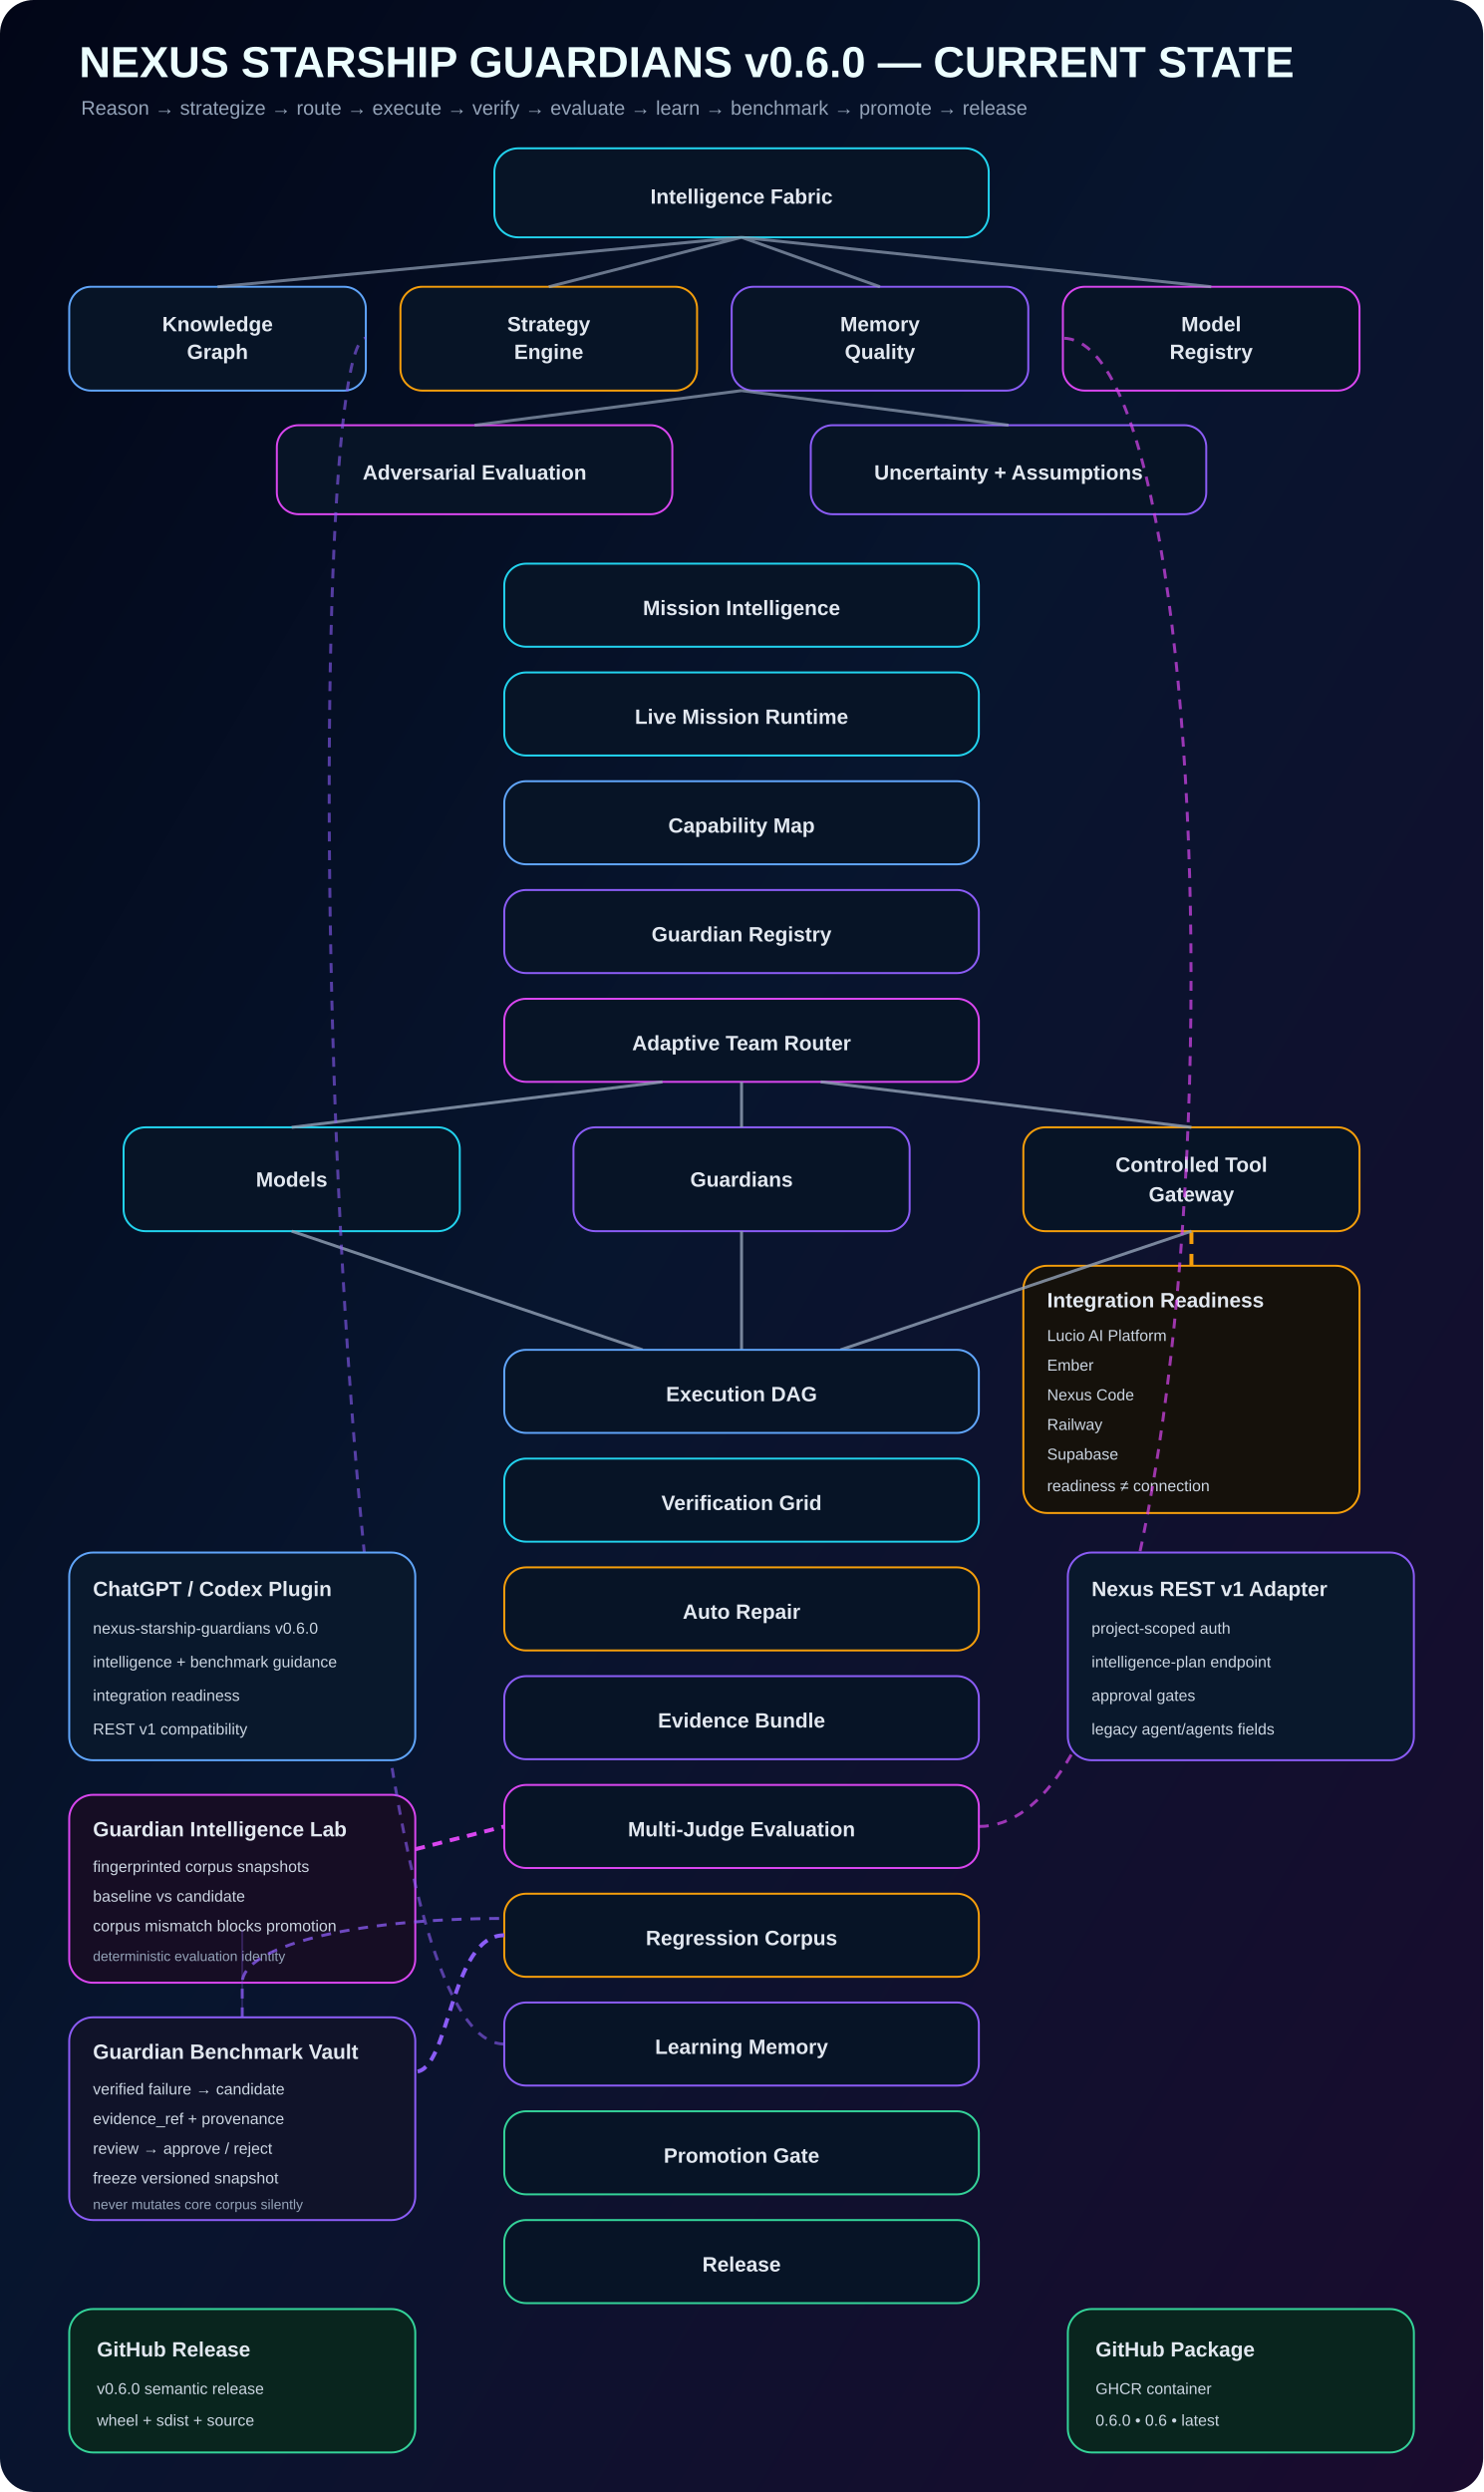
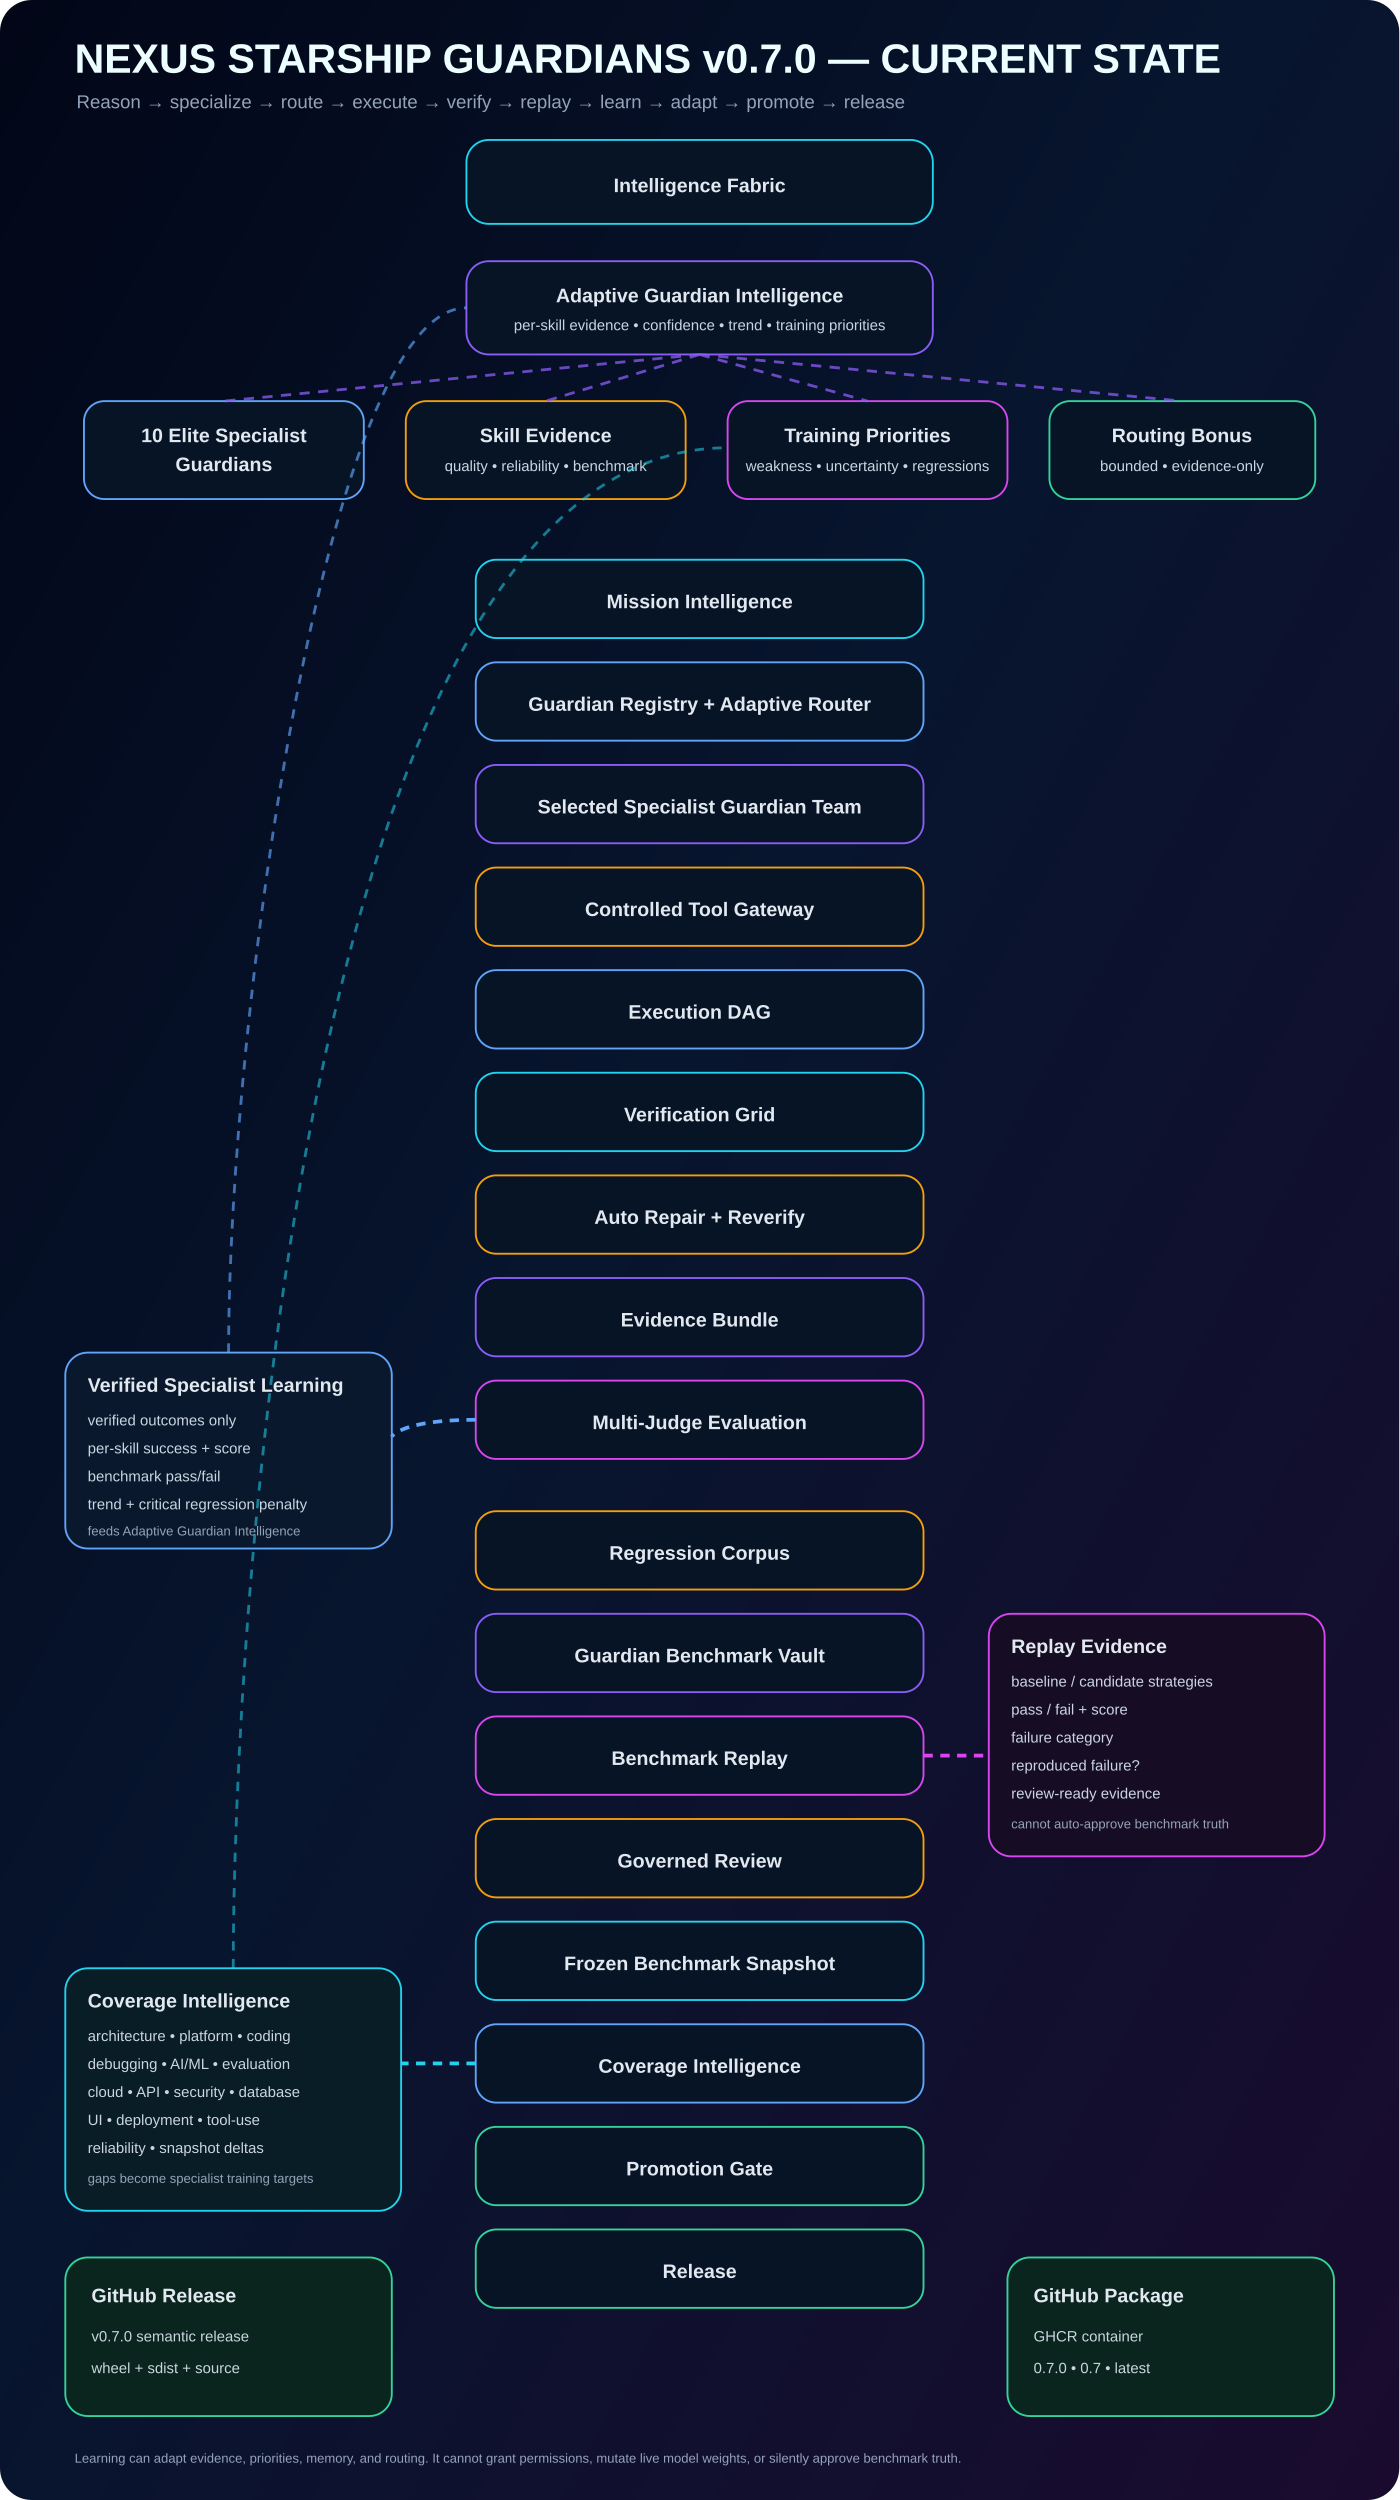
- <svg xmlns="http://www.w3.org/2000/svg" width="1500" height="2520" viewBox="0 0 1500 2520" role="img" aria-labelledby="title desc">
+ <svg xmlns="http://www.w3.org/2000/svg" width="1500" height="2680" viewBox="0 0 1500 2680" role="img" aria-labelledby="title desc">
  <defs>
    <linearGradient id="bg" x1="0" y1="0" x2="1" y2="1">
      <stop stop-color="#020617" />
      <stop offset=".45" stop-color="#07152e" />
      <stop offset="1" stop-color="#1a0b2e" />
    </linearGradient>
    <linearGradient id="flow" x1="0" y1="0" x2="0" y2="1">
      <stop stop-color="#22d3ee" />
-       <stop offset=".3" stop-color="#60a5fa" />
-       <stop offset=".55" stop-color="#8b5cf6" />
-       <stop offset=".78" stop-color="#f59e0b" />
+       <stop offset=".26" stop-color="#60a5fa" />
+       <stop offset=".52" stop-color="#8b5cf6" />
+       <stop offset=".76" stop-color="#f59e0b" />
      <stop offset="1" stop-color="#34d399" />
    </linearGradient>
    <filter id="glow">
      <feGaussianBlur stdDeviation="5" result="b" />
      <feMerge>
        <feMergeNode in="b" />
        <feMergeNode in="SourceGraphic" />
      </feMerge>
    </filter>
    <style>
      .title{font:800 44px Arial,Helvetica,sans-serif;fill:#ecfeff}.sub{font:20px Arial,Helvetica,sans-serif;fill:#94a3b8}.label{font:700 21px Arial,Helvetica,sans-serif;fill:#e2e8f0}.small{font:16px Arial,Helvetica,sans-serif;fill:#cbd5e1}.tiny{font:14px Arial,Helvetica,sans-serif;fill:#94a3b8}.box{fill:#071426;stroke-width:2}.cyan{stroke:#22d3ee}.blue{stroke:#60a5fa}.violet{stroke:#8b5cf6}.pink{stroke:#d946ef}.amber{stroke:#f59e0b}.green{stroke:#34d399}
    </style>
  </defs>
-   <rect width="1500" height="2520" rx="34" fill="url(#bg)" />
-   <text x="80" y="78" class="title">NEXUS STARSHIP GUARDIANS v0.6.0 — CURRENT STATE</text>
-   <text x="82" y="116" class="sub">Reason → strategize → route → execute → verify → evaluate → learn → benchmark → promote → release</text>
-   <path d="M750 170 V2180" stroke="url(#flow)" stroke-width="8" stroke-dasharray="20 18" opacity=".55" filter="url(#glow)">
-     <animate attributeName="stroke-dashoffset" values="0;-76" dur="2.5s" repeatCount="indefinite" />
+   <rect width="1500" height="2680" rx="34" fill="url(#bg)" />
+   <text x="80" y="78" class="title">NEXUS STARSHIP GUARDIANS v0.7.0 — CURRENT STATE</text>
+   <text x="82" y="116" class="sub">Reason → specialize → route → execute → verify → replay → learn → adapt → promote → release</text>
+   <path d="M750 170 V2360" stroke="url(#flow)" stroke-width="8" stroke-dasharray="20 18" opacity=".55" filter="url(#glow)">
+     <animate attributeName="stroke-dashoffset" values="0;-76" dur="2.4s" repeatCount="indefinite" />
  </path>
  <g text-anchor="middle">
    <g transform="translate(500 150)">
      <rect class="box cyan" width="500" height="90" rx="24" />
      <text x="250" y="56" class="label">Intelligence Fabric</text>
    </g>
+     <g transform="translate(500 280)">
+       <rect class="box violet" width="500" height="100" rx="24" />
+       <text x="250" y="44" class="label">Adaptive Guardian Intelligence</text>
+       <text x="250" y="74" class="small">per-skill evidence • confidence • trend • training priorities</text>
+     </g>
  </g>
  <g text-anchor="middle">
-     <g transform="translate(70 290)">
+     <g transform="translate(90 430)">
      <rect class="box blue" width="300" height="105" rx="22" />
-       <text x="150" y="45" class="label">Knowledge</text>
-       <text x="150" y="73" class="label">Graph</text>
+       <text x="150" y="44" class="label">10 Elite Specialist</text>
+       <text x="150" y="75" class="label">Guardians</text>
    </g>
-     <g transform="translate(405 290)">
+     <g transform="translate(435 430)">
      <rect class="box amber" width="300" height="105" rx="22" />
-       <text x="150" y="45" class="label">Strategy</text>
-       <text x="150" y="73" class="label">Engine</text>
+       <text x="150" y="44" class="label">Skill Evidence</text>
+       <text x="150" y="75" class="small">quality • reliability • benchmark</text>
    </g>
-     <g transform="translate(740 290)">
-       <rect class="box violet" width="300" height="105" rx="22" />
-       <text x="150" y="45" class="label">Memory</text>
-       <text x="150" y="73" class="label">Quality</text>
+     <g transform="translate(780 430)">
+       <rect class="box pink" width="300" height="105" rx="22" />
+       <text x="150" y="44" class="label">Training Priorities</text>
+       <text x="150" y="75" class="small">weakness • uncertainty • regressions</text>
    </g>
-     <g transform="translate(1075 290)">
-       <rect class="box pink" width="300" height="105" rx="22" />
-       <text x="150" y="45" class="label">Model</text>
-       <text x="150" y="73" class="label">Registry</text>
+     <g transform="translate(1125 430)">
+       <rect class="box green" width="285" height="105" rx="22" />
+       <text x="142" y="44" class="label">Routing Bonus</text>
+       <text x="142" y="75" class="small">bounded • evidence-only</text>
    </g>
  </g>
-   <path d="M750 240 L220 290 M750 240 L555 290 M750 240 L890 290 M750 240 L1225 290" fill="none" stroke="#94a3b8" stroke-width="3" opacity=".7" />
+   <path d="M750 380 L240 430 M750 380 L585 430 M750 380 L930 430 M750 380 L1267 430" fill="none" stroke="#8b5cf6" stroke-width="3" stroke-dasharray="11 9" opacity=".75">
+     <animate attributeName="stroke-dashoffset" values="0;-40" dur="2s" repeatCount="indefinite" />
+   </path>
  <g text-anchor="middle">
-     <g transform="translate(280 430)">
-       <rect class="box pink" width="400" height="90" rx="22" />
-       <text x="200" y="55" class="label">Adversarial Evaluation</text>
-     </g>
-     <g transform="translate(820 430)">
-       <rect class="box violet" width="400" height="90" rx="22" />
-       <text x="200" y="55" class="label">Uncertainty + Assumptions</text>
-     </g>
-   </g>
-   <path d="M750 395 L480 430 M750 395 L1020 430" fill="none" stroke="#94a3b8" stroke-width="3" opacity=".7" />
-   <g text-anchor="middle">
-     <g transform="translate(510 570)">
+     <g transform="translate(510 600)">
      <rect class="box cyan" width="480" height="84" rx="22" />
      <text x="240" y="52" class="label">Mission Intelligence</text>
    </g>
-     <g transform="translate(510 680)">
-       <rect class="box cyan" width="480" height="84" rx="22" />
-       <text x="240" y="52" class="label">Live Mission Runtime</text>
+     <g transform="translate(510 710)">
+       <rect class="box blue" width="480" height="84" rx="22" />
+       <text x="240" y="52" class="label">Guardian Registry + Adaptive Router</text>
    </g>
-     <g transform="translate(510 790)">
-       <rect class="box blue" width="480" height="84" rx="22" />
-       <text x="240" y="52" class="label">Capability Map</text>
+     <g transform="translate(510 820)">
+       <rect class="box violet" width="480" height="84" rx="22" />
+       <text x="240" y="52" class="label">Selected Specialist Guardian Team</text>
    </g>
-     <g transform="translate(510 900)">
-       <rect class="box violet" width="480" height="84" rx="22" />
-       <text x="240" y="52" class="label">Guardian Registry</text>
+     <g transform="translate(510 930)">
+       <rect class="box amber" width="480" height="84" rx="22" />
+       <text x="240" y="52" class="label">Controlled Tool Gateway</text>
    </g>
-     <g transform="translate(510 1010)">
-       <rect class="box pink" width="480" height="84" rx="22" />
-       <text x="240" y="52" class="label">Adaptive Team Router</text>
-     </g>
-   </g>
-   <g text-anchor="middle">
-     <g transform="translate(125 1140)">
-       <rect class="box cyan" width="340" height="105" rx="22" />
-       <text x="170" y="60" class="label">Models</text>
-     </g>
-     <g transform="translate(580 1140)">
-       <rect class="box violet" width="340" height="105" rx="22" />
-       <text x="170" y="60" class="label">Guardians</text>
-     </g>
-     <g transform="translate(1035 1140)">
-       <rect class="box amber" width="340" height="105" rx="22" />
-       <text x="170" y="45" class="label">Controlled Tool</text>
-       <text x="170" y="75" class="label">Gateway</text>
-     </g>
-   </g>
-   <path d="M670 1094 L295 1140 M750 1094 V1140 M830 1094 L1205 1140" fill="none" stroke="#94a3b8" stroke-width="3" opacity=".8" />
-   <g transform="translate(1035 1280)">
-     <rect width="340" height="250" rx="24" fill="#15110b" stroke="#f59e0b" stroke-width="2" />
-     <text x="24" y="42" class="label">Integration Readiness</text>
-     <text x="24" y="76" class="small">Lucio AI Platform</text>
-     <text x="24" y="106" class="small">Ember</text>
-     <text x="24" y="136" class="small">Nexus Code</text>
-     <text x="24" y="166" class="small">Railway</text>
-     <text x="24" y="196" class="small">Supabase</text>
-     <text x="24" y="228" class="small">readiness ≠ connection</text>
-   </g>
-   <path d="M1205 1280 V1245" stroke="#f59e0b" stroke-width="4" stroke-dasharray="12 10">
-     <animate attributeName="stroke-dashoffset" values="0;-44" dur="1.8s" repeatCount="indefinite" />
-   </path>
-   <path d="M295 1245 L650 1365 M750 1245 V1365 M1205 1245 L850 1365" fill="none" stroke="#94a3b8" stroke-width="3" opacity=".8" />
-   <g text-anchor="middle">
-     <g transform="translate(510 1365)">
+     <g transform="translate(510 1040)">
      <rect class="box blue" width="480" height="84" rx="22" />
      <text x="240" y="52" class="label">Execution DAG</text>
    </g>
-     <g transform="translate(510 1475)">
+     <g transform="translate(510 1150)">
      <rect class="box cyan" width="480" height="84" rx="22" />
      <text x="240" y="52" class="label">Verification Grid</text>
    </g>
-     <g transform="translate(510 1585)">
+     <g transform="translate(510 1260)">
      <rect class="box amber" width="480" height="84" rx="22" />
-       <text x="240" y="52" class="label">Auto Repair</text>
+       <text x="240" y="52" class="label">Auto Repair + Reverify</text>
    </g>
-     <g transform="translate(510 1695)">
+     <g transform="translate(510 1370)">
      <rect class="box violet" width="480" height="84" rx="22" />
      <text x="240" y="52" class="label">Evidence Bundle</text>
    </g>
-     <g transform="translate(510 1805)">
+     <g transform="translate(510 1480)">
      <rect class="box pink" width="480" height="84" rx="22" />
      <text x="240" y="52" class="label">Multi-Judge Evaluation</text>
    </g>
-     <g transform="translate(510 1915)">
+   </g>
+   <g transform="translate(70 1450)">
+     <rect width="350" height="210" rx="24" fill="#09182c" stroke="#60a5fa" stroke-width="2" />
+     <text x="24" y="42" class="label">Verified Specialist Learning</text>
+     <text x="24" y="78" class="small">verified outcomes only</text>
+     <text x="24" y="108" class="small">per-skill success + score</text>
+     <text x="24" y="138" class="small">benchmark pass/fail</text>
+     <text x="24" y="168" class="small">trend + critical regression penalty</text>
+     <text x="24" y="196" class="tiny">feeds Adaptive Guardian Intelligence</text>
+   </g>
+   <path d="M510 1522 C430 1522 420 1540 420 1540" fill="none" stroke="#60a5fa" stroke-width="4" stroke-dasharray="10 8">
+     <animate attributeName="stroke-dashoffset" values="0;-36" dur="1.6s" repeatCount="indefinite" />
+   </path>
+   <path d="M245 1450 C245 1090 350 330 500 330" fill="none" stroke="#60a5fa" stroke-width="3" stroke-dasharray="10 9" opacity=".65">
+     <animate attributeName="stroke-dashoffset" values="0;-38" dur="2.2s" repeatCount="indefinite" />
+   </path>
+   <g text-anchor="middle">
+     <g transform="translate(510 1620)">
      <rect class="box amber" width="480" height="84" rx="22" />
      <text x="240" y="52" class="label">Regression Corpus</text>
    </g>
-     <g transform="translate(510 2025)">
+     <g transform="translate(510 1730)">
      <rect class="box violet" width="480" height="84" rx="22" />
-       <text x="240" y="52" class="label">Learning Memory</text>
+       <text x="240" y="52" class="label">Guardian Benchmark Vault</text>
    </g>
-     <g transform="translate(510 2135)">
+     <g transform="translate(510 1840)">
+       <rect class="box pink" width="480" height="84" rx="22" />
+       <text x="240" y="52" class="label">Benchmark Replay</text>
+     </g>
+     <g transform="translate(510 1950)">
+       <rect class="box amber" width="480" height="84" rx="22" />
+       <text x="240" y="52" class="label">Governed Review</text>
+     </g>
+     <g transform="translate(510 2060)">
+       <rect class="box cyan" width="480" height="84" rx="22" />
+       <text x="240" y="52" class="label">Frozen Benchmark Snapshot</text>
+     </g>
+     <g transform="translate(510 2170)">
+       <rect class="box blue" width="480" height="84" rx="22" />
+       <text x="240" y="52" class="label">Coverage Intelligence</text>
+     </g>
+     <g transform="translate(510 2280)">
      <rect class="box green" width="480" height="84" rx="22" />
      <text x="240" y="52" class="label">Promotion Gate</text>
    </g>
-     <g transform="translate(510 2245)">
+     <g transform="translate(510 2390)">
      <rect class="box green" width="480" height="84" rx="22" />
      <text x="240" y="52" class="label">Release</text>
    </g>
  </g>
-   <g transform="translate(70 1815)">
-     <rect width="350" height="190" rx="24" fill="#160d24" stroke="#d946ef" stroke-width="2" />
-     <text x="24" y="42" class="label">Guardian Intelligence Lab</text>
-     <text x="24" y="78" class="small">fingerprinted corpus snapshots</text>
-     <text x="24" y="108" class="small">baseline vs candidate</text>
-     <text x="24" y="138" class="small">corpus mismatch blocks promotion</text>
-     <text x="24" y="168" class="tiny">deterministic evaluation identity</text>
+   <g transform="translate(1060 1730)">
+     <rect width="360" height="260" rx="24" fill="#160d24" stroke="#d946ef" stroke-width="2" />
+     <text x="24" y="42" class="label">Replay Evidence</text>
+     <text x="24" y="78" class="small">baseline / candidate strategies</text>
+     <text x="24" y="108" class="small">pass / fail + score</text>
+     <text x="24" y="138" class="small">failure category</text>
+     <text x="24" y="168" class="small">reproduced failure?</text>
+     <text x="24" y="198" class="small">review-ready evidence</text>
+     <text x="24" y="230" class="tiny">cannot auto-approve benchmark truth</text>
  </g>
-   <path d="M420 1870 L510 1847" fill="none" stroke="#d946ef" stroke-width="4" stroke-dasharray="10 8">
-     <animate attributeName="stroke-dashoffset" values="0;-36" dur="1.7s" repeatCount="indefinite" />
+   <path d="M990 1882 H1060" stroke="#d946ef" stroke-width="4" stroke-dasharray="10 8">
+     <animate attributeName="stroke-dashoffset" values="0;-36" dur="1.5s" repeatCount="indefinite" />
  </path>
-   <g transform="translate(70 2040)">
-     <rect width="350" height="205" rx="24" fill="#101329" stroke="#8b5cf6" stroke-width="2" />
-     <text x="24" y="42" class="label">Guardian Benchmark Vault</text>
-     <text x="24" y="78" class="small">verified failure → candidate</text>
-     <text x="24" y="108" class="small">evidence_ref + provenance</text>
-     <text x="24" y="138" class="small">review → approve / reject</text>
-     <text x="24" y="168" class="small">freeze versioned snapshot</text>
-     <text x="24" y="194" class="tiny">never mutates core corpus silently</text>
+   <g transform="translate(70 2110)">
+     <rect width="360" height="260" rx="24" fill="#081d25" stroke="#22d3ee" stroke-width="2" />
+     <text x="24" y="42" class="label">Coverage Intelligence</text>
+     <text x="24" y="78" class="small">architecture • platform • coding</text>
+     <text x="24" y="108" class="small">debugging • AI/ML • evaluation</text>
+     <text x="24" y="138" class="small">cloud • API • security • database</text>
+     <text x="24" y="168" class="small">UI • deployment • tool-use</text>
+     <text x="24" y="198" class="small">reliability • snapshot deltas</text>
+     <text x="24" y="230" class="tiny">gaps become specialist training targets</text>
  </g>
-   <path d="M510 1957 C455 1957 455 2095 420 2095" fill="none" stroke="#8b5cf6" stroke-width="4" stroke-dasharray="10 8">
-     <animate attributeName="stroke-dashoffset" values="0;-36" dur="1.9s" repeatCount="indefinite" />
+   <path d="M510 2212 H430" stroke="#22d3ee" stroke-width="4" stroke-dasharray="10 8">
+     <animate attributeName="stroke-dashoffset" values="0;-36" dur="1.8s" repeatCount="indefinite" />
  </path>
-   <path d="M245 2040 C245 1995 245 1975 245 2005 C245 1940 245 1930 245 2005" fill="none" stroke="#8b5cf6" stroke-width="2" opacity=".25" />
-   <path d="M245 2040 C245 2018 245 2008 245 2005 C245 1995 245 1990 245 2005" fill="none" stroke="#8b5cf6" stroke-width="0" />
-   <path d="M245 2040 C245 2025 245 2015 245 2005 C245 1995 245 1985 245 2005" fill="none" />
-   <path d="M245 2040 V2005 H245 V2005" fill="none" />
-   <path d="M245 2040 C245 2015 245 2000 245 2005" fill="none" />
-   <path d="M245 2040 C245 2010 245 2005 245 2005" fill="none" />
-   <path d="M245 2040 C245 2020 245 2010 245 2005" fill="none" />
-   <path d="M245 2040 C245 2025 245 2010 245 2005" fill="none" />
-   <path d="M245 2040 C245 2030 245 2015 245 2005" fill="none" />
-   <path d="M245 2040 C245 2035 245 2020 245 2005" fill="none" />
-   <path d="M245 2040 C245 2038 245 2025 245 2005" fill="none" />
-   <path d="M245 2040 C245 2038 245 2030 245 2005" fill="none" />
-   <path d="M245 2040 C245 2038 245 2035 245 2005" fill="none" />
-   <path d="M245 2040 C245 2038 245 2038 245 2005" fill="none" />
-   <path d="M245 2040 V2005 C245 1970 350 1940 510 1940" fill="none" stroke="#8b5cf6" stroke-width="3" stroke-dasharray="10 9" opacity=".75">
-     <animate attributeName="stroke-dashoffset" values="0;-38" dur="2.1s" repeatCount="indefinite" />
+   <path d="M250 2110 C250 1750 320 480 780 480" fill="none" stroke="#22d3ee" stroke-width="3" stroke-dasharray="10 9" opacity=".55">
+     <animate attributeName="stroke-dashoffset" values="0;-38" dur="2.6s" repeatCount="indefinite" />
  </path>
-   <path d="M510 2067 C320 2067 300 342 370 342" fill="none" stroke="#8b5cf6" stroke-width="3" stroke-dasharray="10 9" opacity=".6">
-     <animate attributeName="stroke-dashoffset" values="0;-38" dur="2.2s" repeatCount="indefinite" />
-   </path>
-   <path d="M990 1847 C1260 1847 1260 342 1075 342" fill="none" stroke="#d946ef" stroke-width="3" stroke-dasharray="10 9" opacity=".7">
-     <animate attributeName="stroke-dashoffset" values="0;-38" dur="2s" repeatCount="indefinite" />
-   </path>
-   <g transform="translate(70 1570)">
-     <rect width="350" height="210" rx="24" fill="#09182c" stroke="#60a5fa" stroke-width="2" />
-     <text x="24" y="44" class="label">ChatGPT / Codex Plugin</text>
-     <text x="24" y="82" class="small">nexus-starship-guardians v0.6.0</text>
-     <text x="24" y="116" class="small">intelligence + benchmark guidance</text>
-     <text x="24" y="150" class="small">integration readiness</text>
-     <text x="24" y="184" class="small">REST v1 compatibility</text>
+   <g transform="translate(70 2420)">
+     <rect width="350" height="170" rx="24" fill="#09251e" stroke="#34d399" stroke-width="2" />
+     <text x="28" y="48" class="label">GitHub Release</text>
+     <text x="28" y="90" class="small">v0.7.0 semantic release</text>
+     <text x="28" y="124" class="small">wheel + sdist + source</text>
  </g>
-   <g transform="translate(1080 1570)">
-     <rect width="350" height="210" rx="24" fill="#09182c" stroke="#8b5cf6" stroke-width="2" />
-     <text x="24" y="44" class="label">Nexus REST v1 Adapter</text>
-     <text x="24" y="82" class="small">project-scoped auth</text>
-     <text x="24" y="116" class="small">intelligence-plan endpoint</text>
-     <text x="24" y="150" class="small">approval gates</text>
-     <text x="24" y="184" class="small">legacy agent/agents fields</text>
+   <g transform="translate(1080 2420)">
+     <rect width="350" height="170" rx="24" fill="#09251e" stroke="#34d399" stroke-width="2" />
+     <text x="28" y="48" class="label">GitHub Package</text>
+     <text x="28" y="90" class="small">GHCR container</text>
+     <text x="28" y="124" class="small">0.7.0 • 0.7 • latest</text>
  </g>
-   <g transform="translate(70 2335)">
-     <rect width="350" height="145" rx="24" fill="#09251e" stroke="#34d399" stroke-width="2" />
-     <text x="28" y="48" class="label">GitHub Release</text>
-     <text x="28" y="86" class="small">v0.6.0 semantic release</text>
-     <text x="28" y="118" class="small">wheel + sdist + source</text>
-   </g>
-   <g transform="translate(1080 2335)">
-     <rect width="350" height="145" rx="24" fill="#09251e" stroke="#34d399" stroke-width="2" />
-     <text x="28" y="48" class="label">GitHub Package</text>
-     <text x="28" y="86" class="small">GHCR container</text>
-     <text x="28" y="118" class="small">0.6.0 • 0.6 • latest</text>
-   </g>
+   <text x="80" y="2640" class="tiny">Learning can adapt evidence, priorities, memory, and routing. It cannot grant permissions, mutate live model weights, or silently approve benchmark truth.</text>
</svg>
